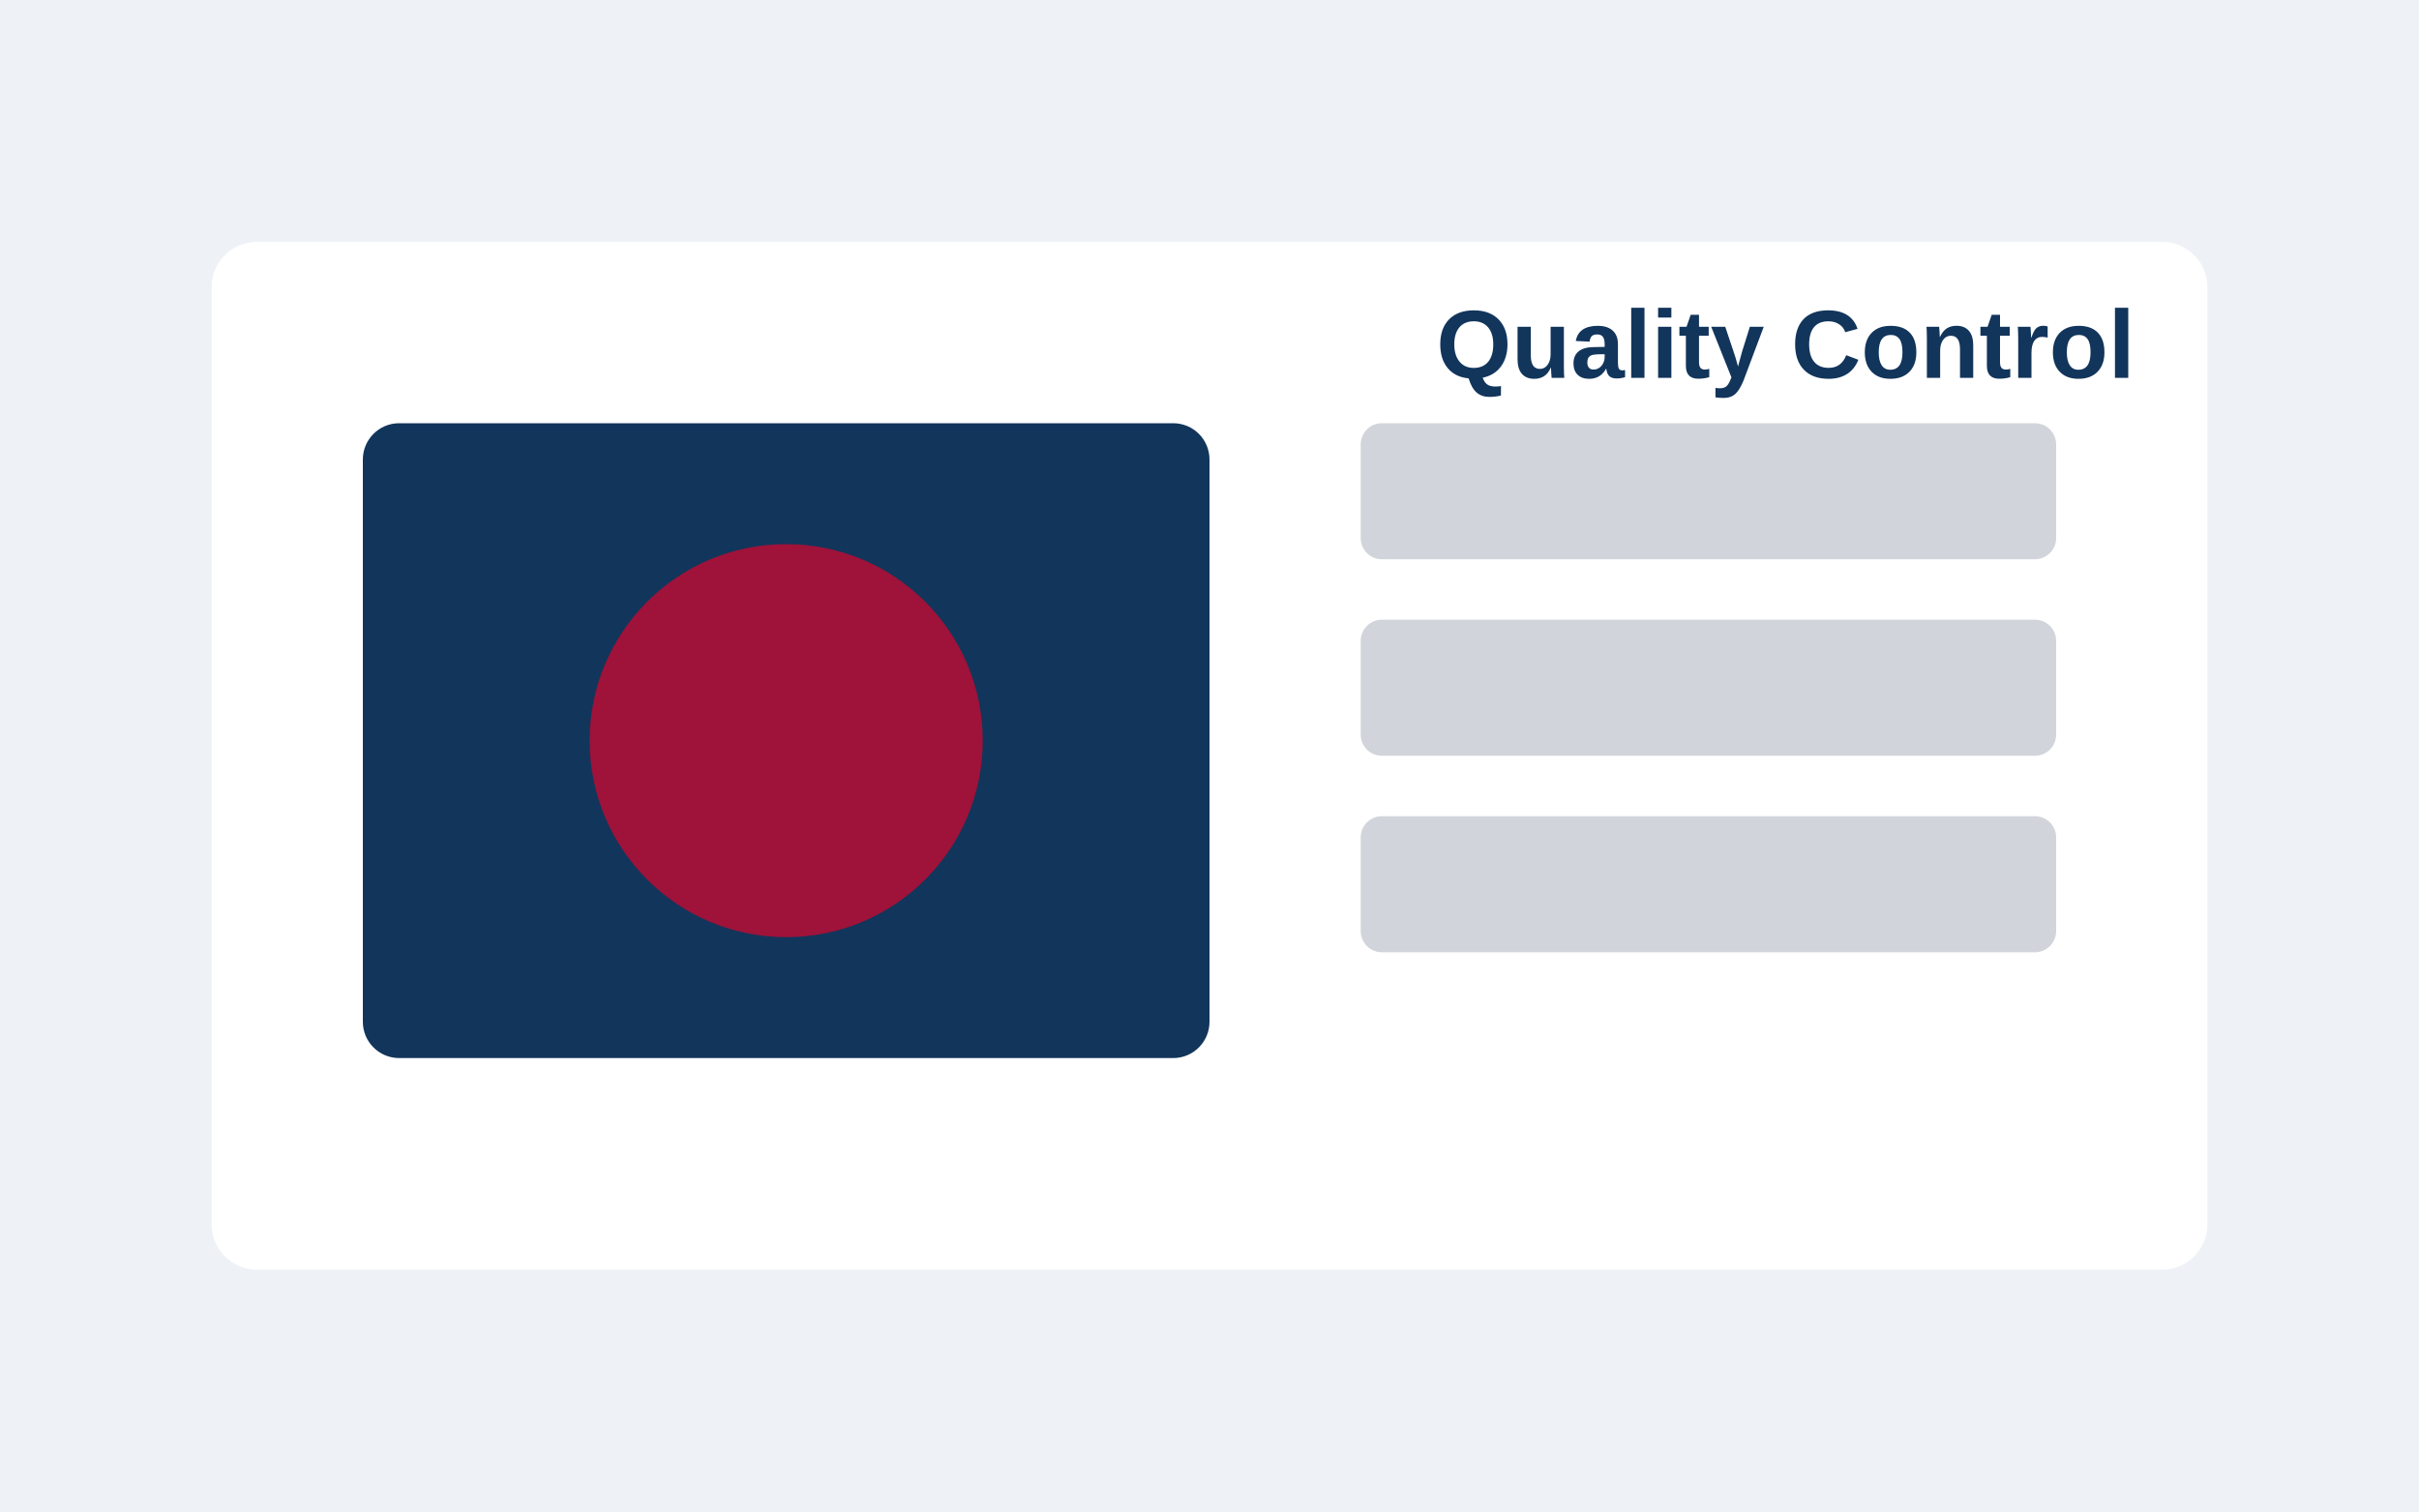
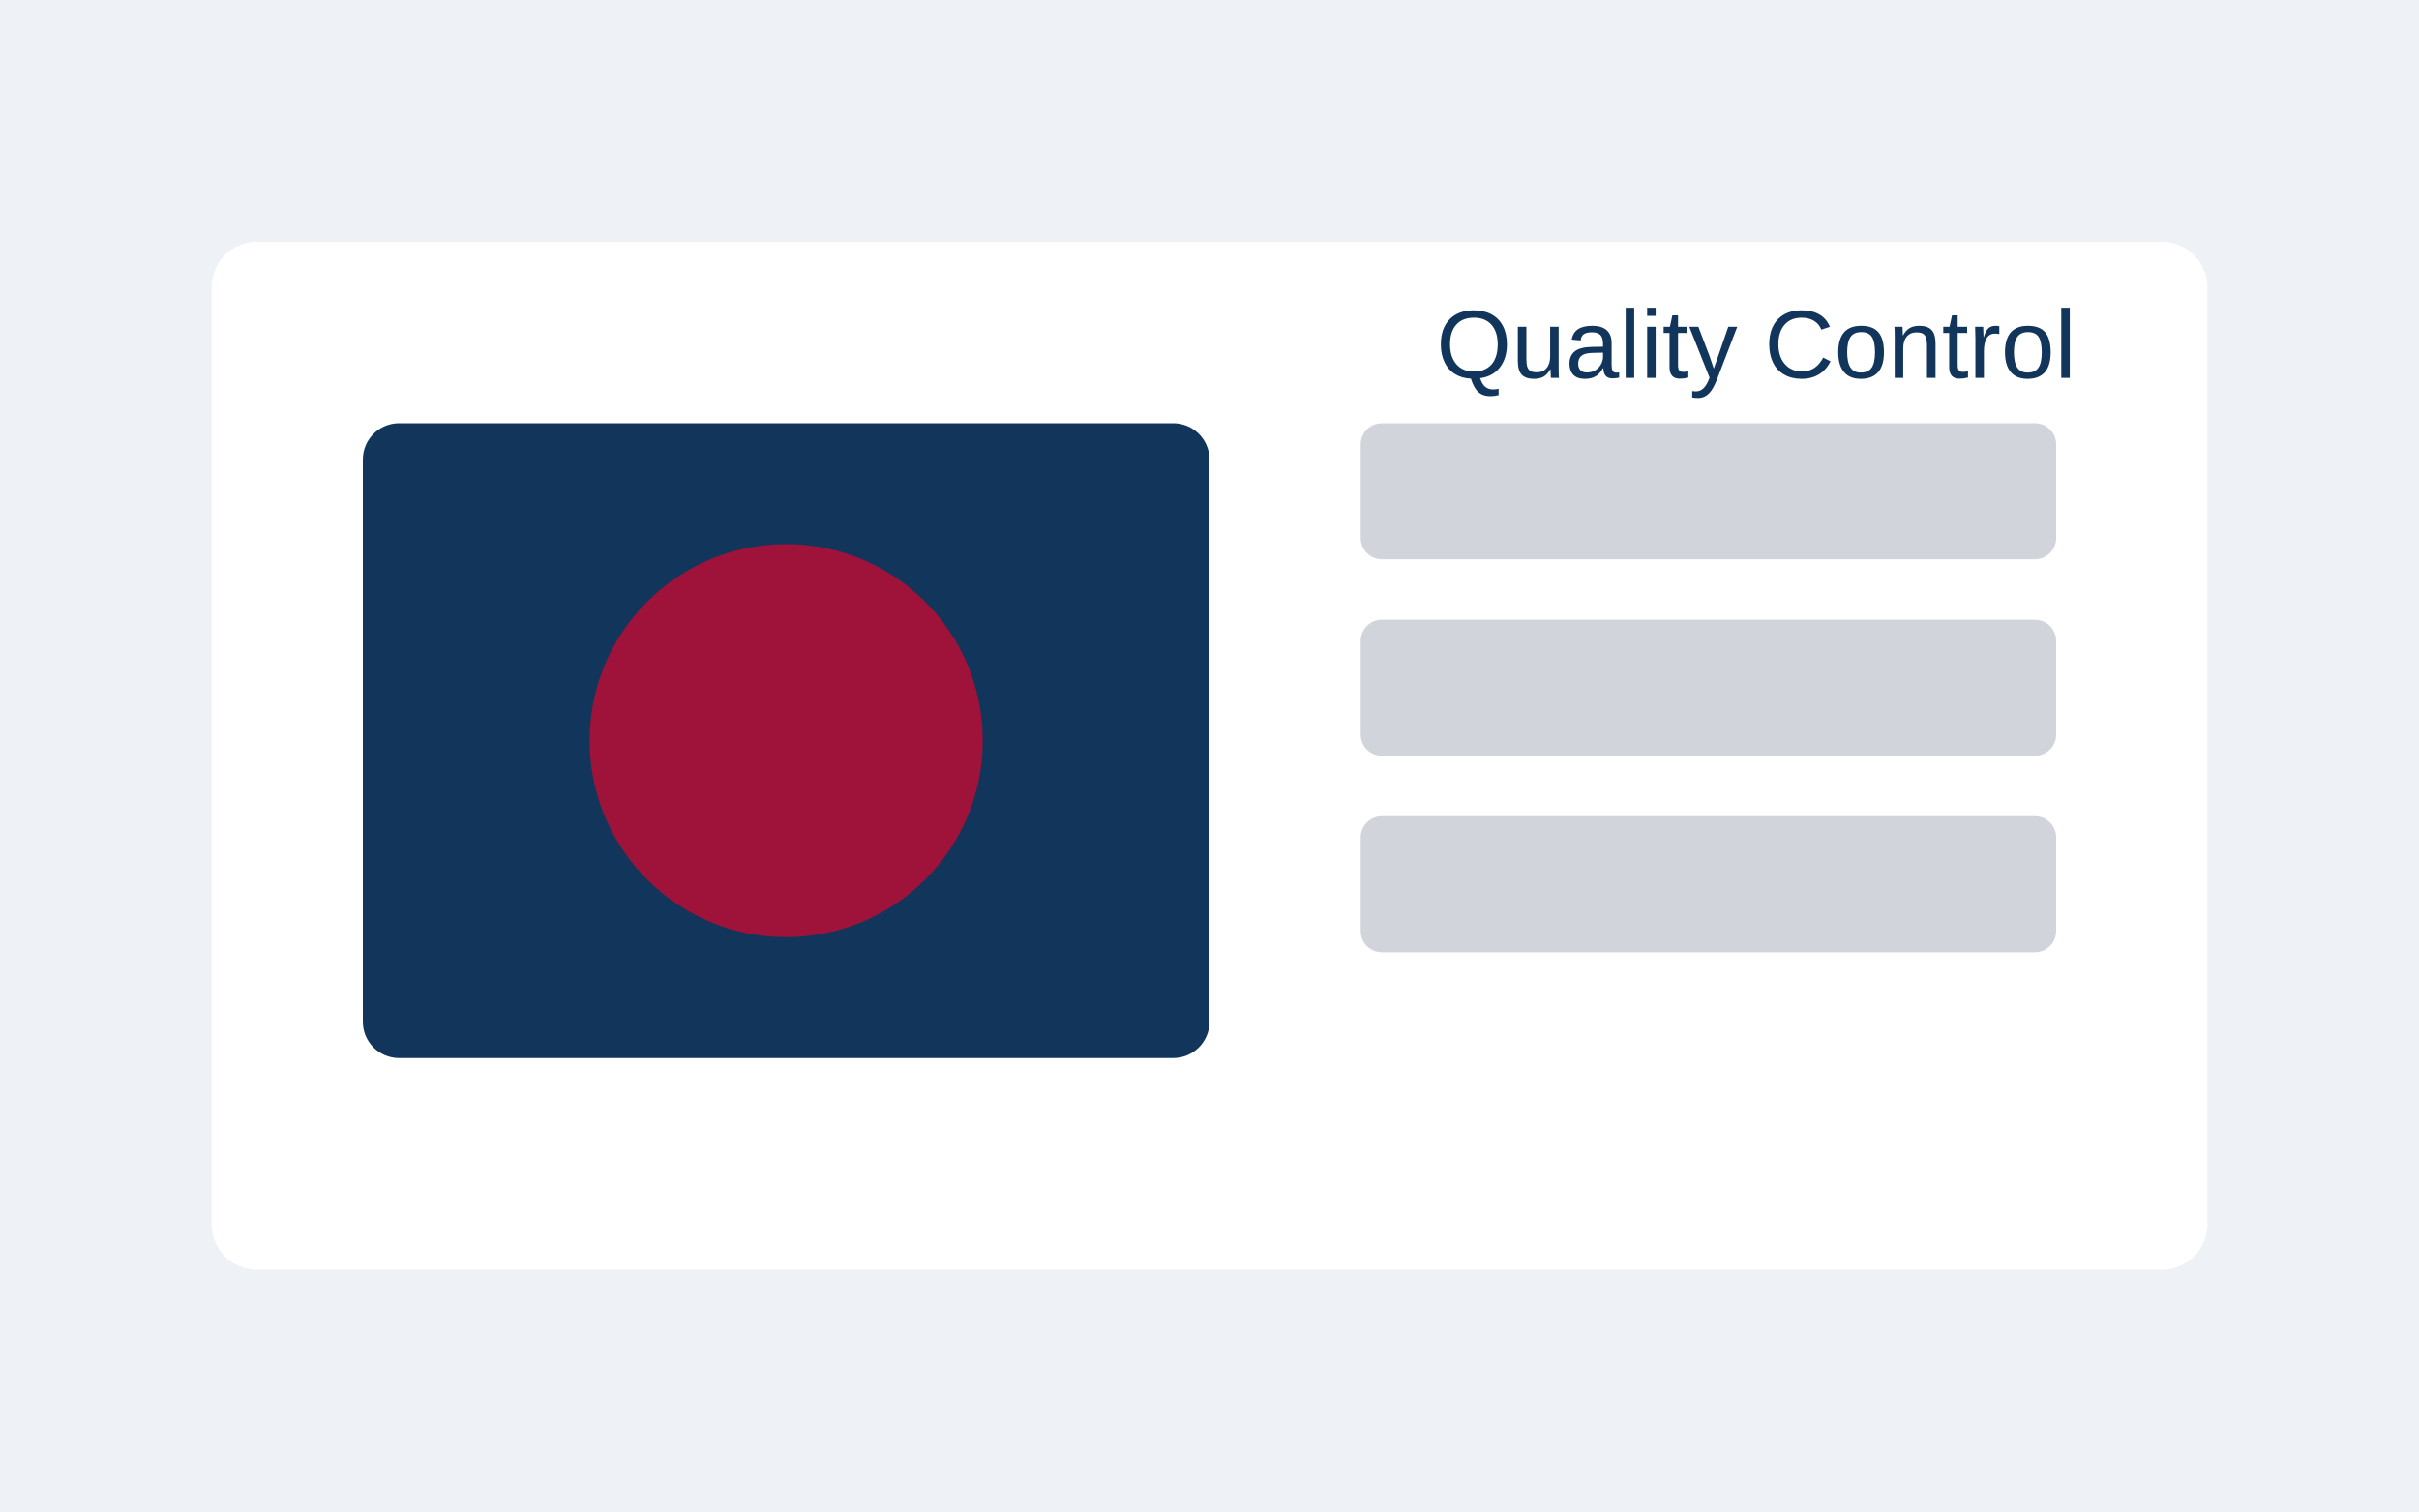
<svg xmlns="http://www.w3.org/2000/svg" viewBox="0 0 1600 1000">
  <rect width="1600" height="1000" fill="#eef2f7" />
  <rect x="140" y="160" width="1320" height="680" rx="30" fill="#ffffff" />
  <rect x="240" y="280" width="560" height="420" rx="24" fill="#12355b" />
  <rect x="900" y="280" width="460" height="90" rx="14" fill="#d1d5db" />
  <rect x="900" y="410" width="460" height="90" rx="14" fill="#d1d5db" />
  <rect x="900" y="540" width="460" height="90" rx="14" fill="#d1d5db" />
  <circle cx="520" cy="490" r="130" fill="#9f1239" />
-   <text x="950" y="250" fill="#12355b" font-family="Arial, sans-serif" font-size="64" font-weight="700">Quality Control</text>
+   <text x="950" y="250" fill="#12355b" font-family="Arial, sans-serif" font-size="64">Quality Control</text>
</svg>
